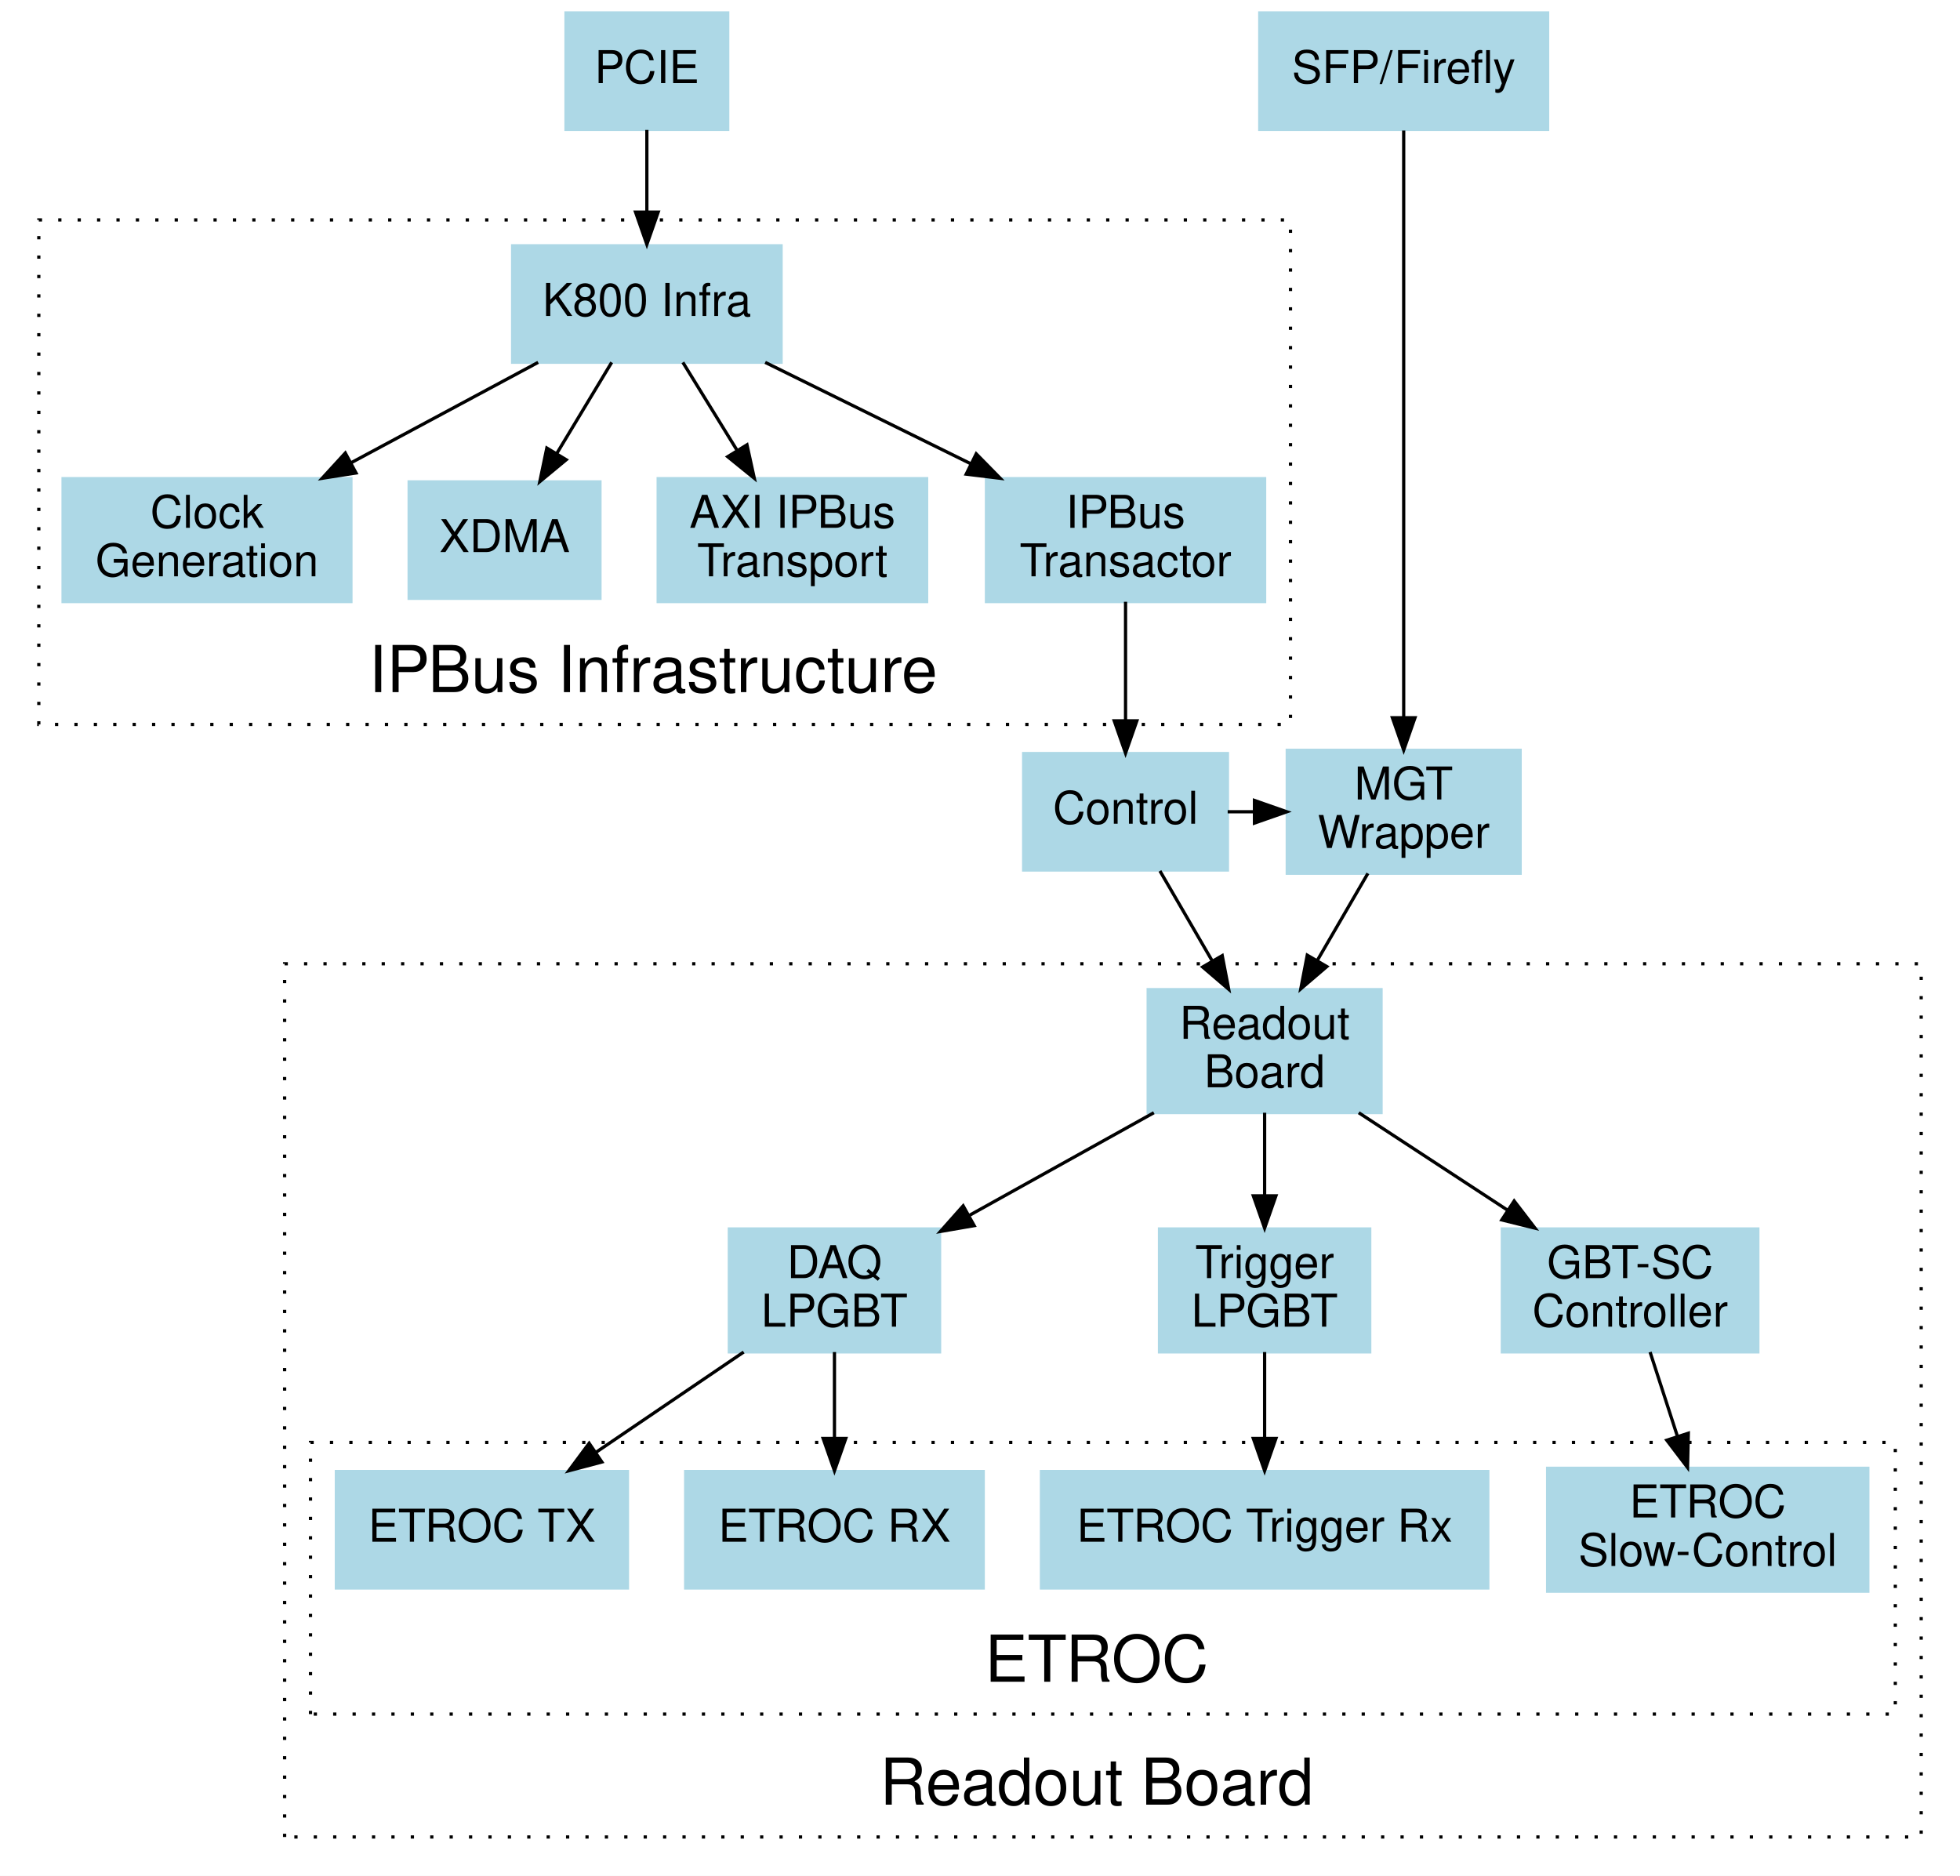
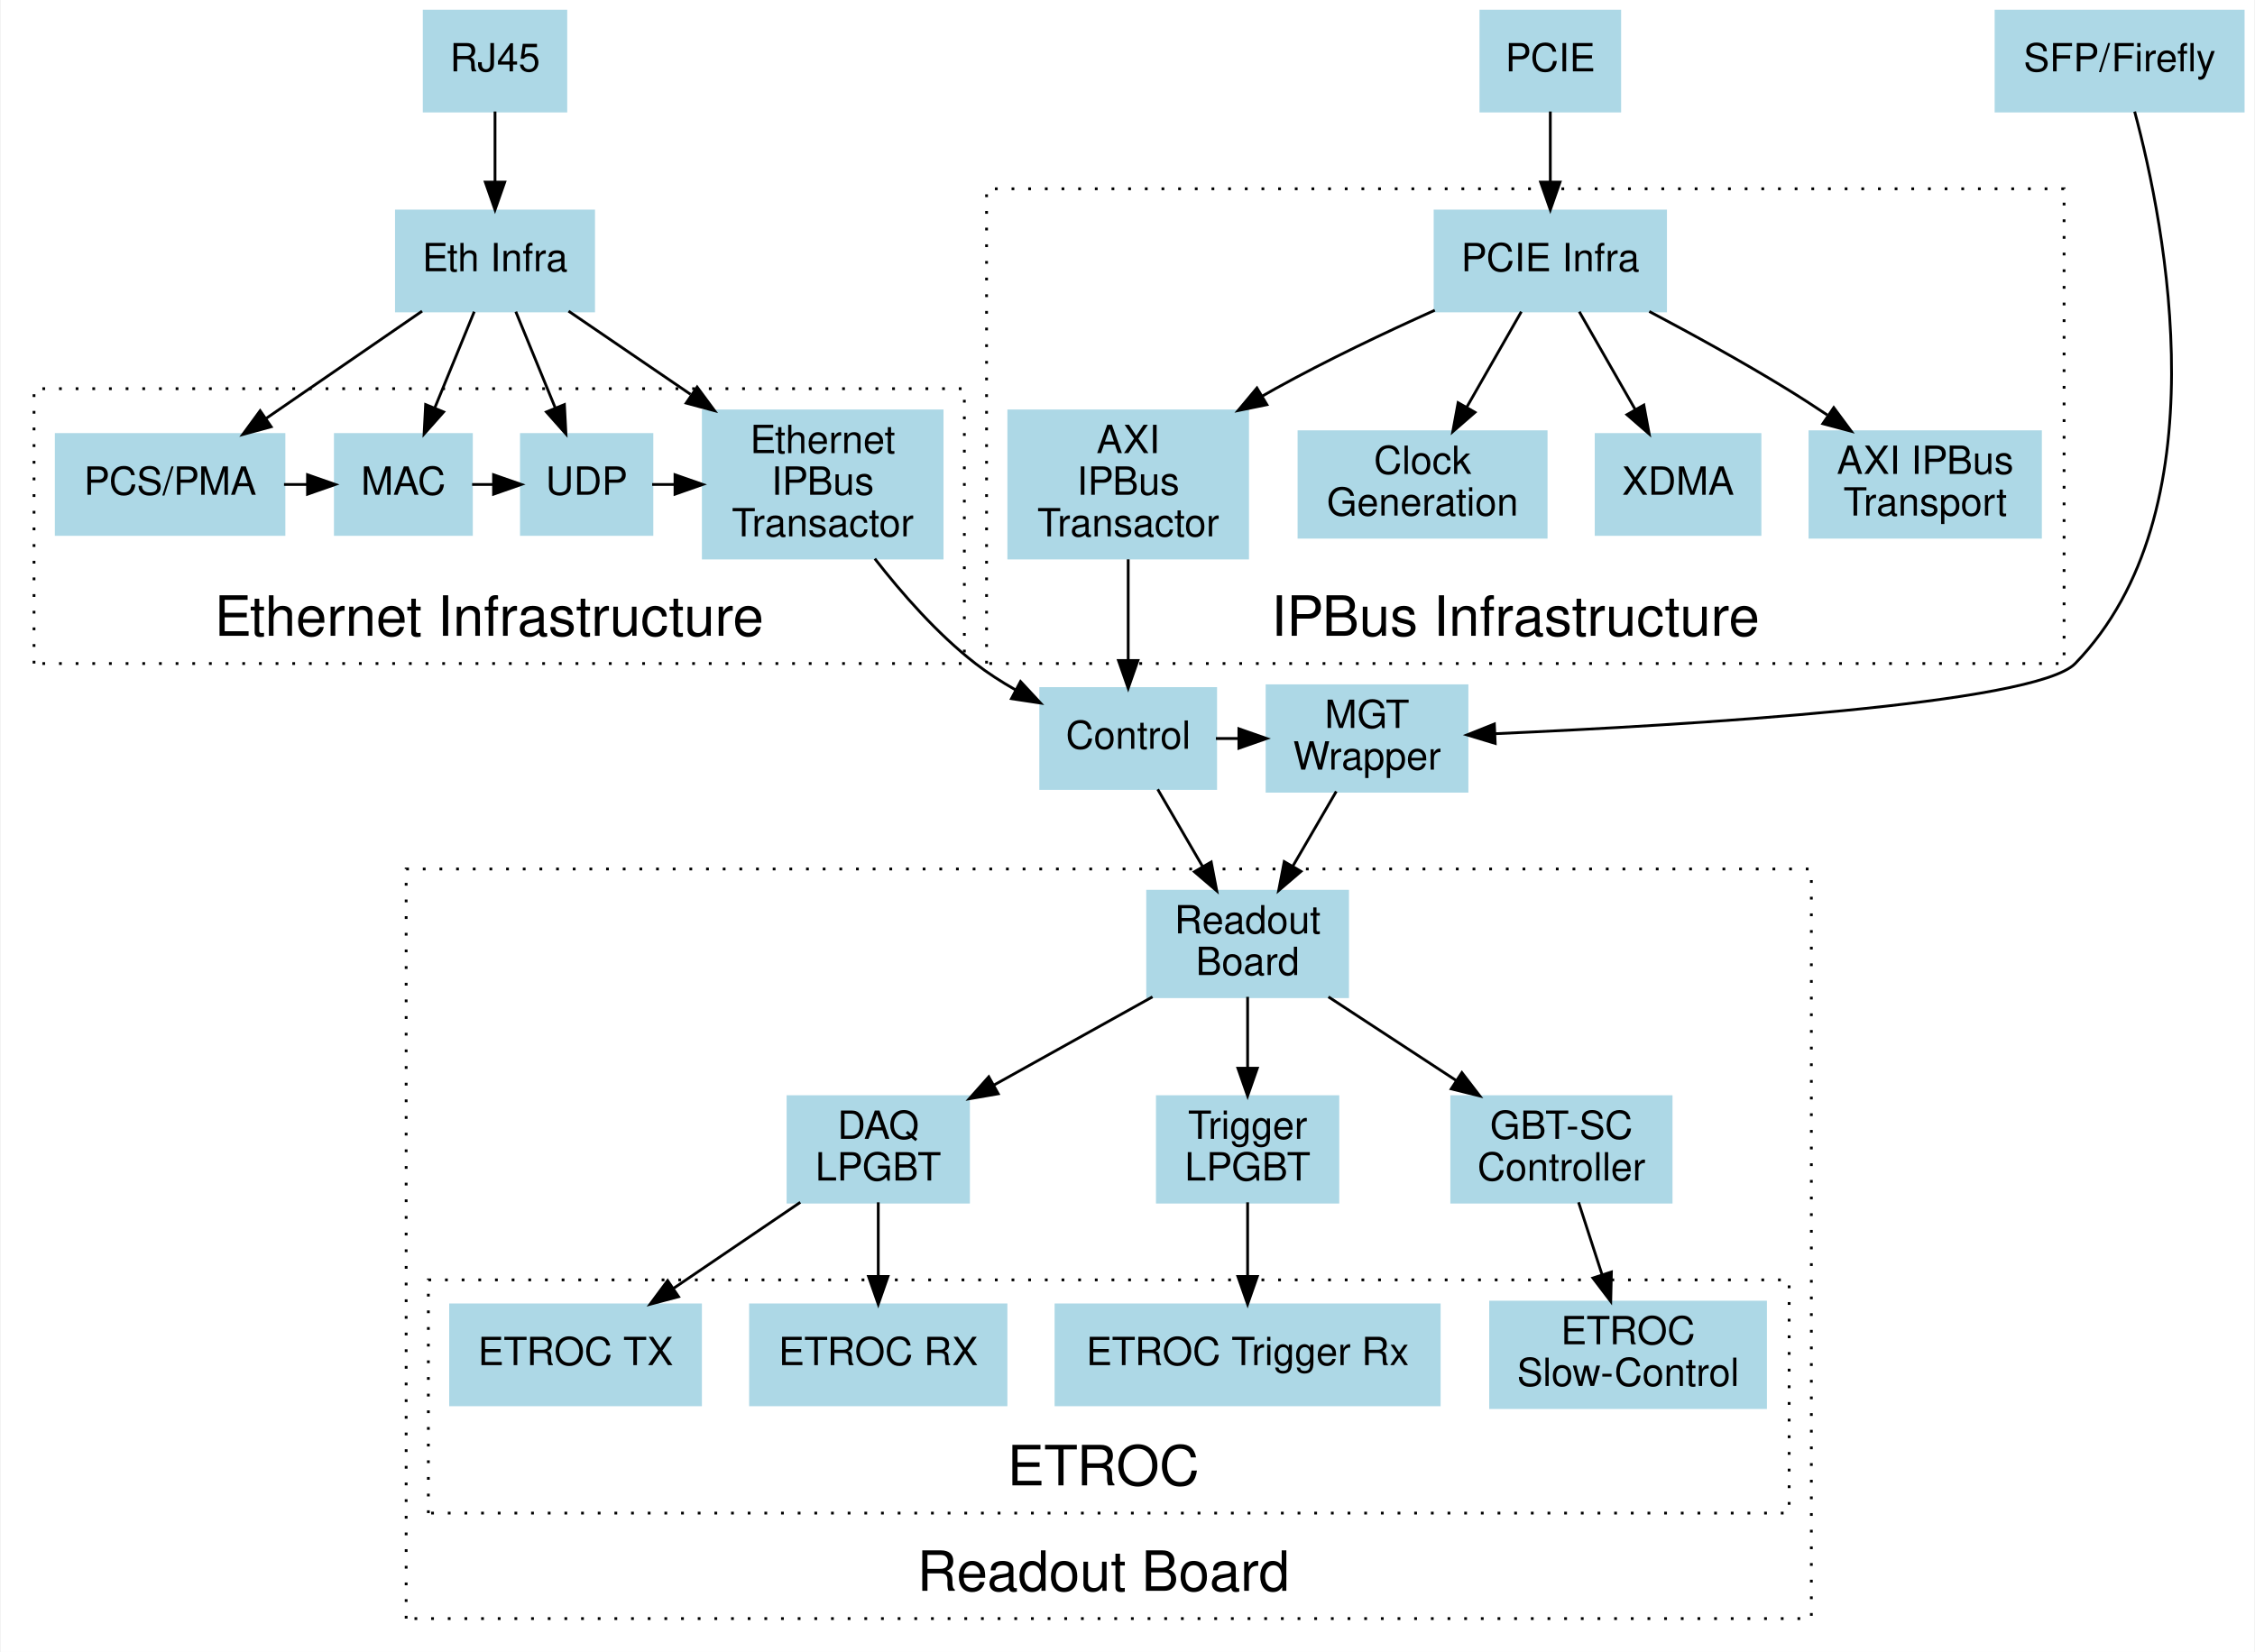
- <svg xmlns="http://www.w3.org/2000/svg" width="606pt" height="580pt" viewBox="0.00 0.00 606.00 580.00">
-   <g id="graph0" class="graph" transform="scale(1 1) rotate(0) translate(4 576)">
-     <polygon fill="#ffffff" stroke="transparent" points="-4,4 -4,-576 602,-576 602,4 -4,4" />
+ <svg xmlns="http://www.w3.org/2000/svg" width="812pt" height="595pt" viewBox="0.00 0.00 811.50 595.00">
+   <g id="graph0" class="graph" transform="scale(1 1) rotate(0) translate(4 591)">
+     <polygon fill="#ffffff" stroke="transparent" points="-4,4 -4,-591 807.5,-591 807.5,4 -4,4" />
    <g id="clust3" class="cluster">
-       <polygon fill="none" stroke="#000000" stroke-dasharray="1,5" points="8,-352 8,-508 395,-508 395,-352 8,-352" />
-       <text text-anchor="start" x="110" y="-362" font-family="Helvetica,sans-Serif" font-size="20.00" fill="#000000">IPBus Infrastructure</text>
+       <polygon fill="none" stroke="#000000" stroke-dasharray="1,5" points="8,-352 8,-451 343,-451 343,-352 8,-352" />
+       <text text-anchor="start" x="73" y="-362" font-family="Helvetica,sans-Serif" font-size="20.00" fill="#000000">Ethernet Infrastructure</text>
    </g>
    <g id="clust5" class="cluster">
-       <polygon fill="none" stroke="#000000" stroke-dasharray="1,5" points="84,-8 84,-278 590,-278 590,-8 84,-8" />
-       <text text-anchor="start" x="268" y="-18" font-family="Helvetica,sans-Serif" font-size="20.00" fill="#000000">Readout Board</text>
+       <polygon fill="none" stroke="#000000" stroke-dasharray="1,5" points="351,-352 351,-523 739,-523 739,-352 351,-352" />
+       <text text-anchor="start" x="453.5" y="-362" font-family="Helvetica,sans-Serif" font-size="20.00" fill="#000000">IPBus Infrastructure</text>
    </g>
    <g id="clust6" class="cluster">
-       <polygon fill="none" stroke="#000000" stroke-dasharray="1,5" points="92,-46 92,-130 582,-130 582,-46 92,-46" />
-       <text text-anchor="start" x="300.5" y="-56" font-family="Helvetica,sans-Serif" font-size="20.00" fill="#000000">ETROC</text>
+       <polygon fill="none" stroke="#000000" stroke-dasharray="1,5" points="142,-8 142,-278 648,-278 648,-8 142,-8" />
+       <text text-anchor="start" x="326" y="-18" font-family="Helvetica,sans-Serif" font-size="20.00" fill="#000000">Readout Board</text>
+     </g>
+     <g id="clust7" class="cluster">
+       <polygon fill="none" stroke="#000000" stroke-dasharray="1,5" points="150,-46 150,-130 640,-130 640,-46 150,-46" />
+       <text text-anchor="start" x="358.5" y="-56" font-family="Helvetica,sans-Serif" font-size="20.00" fill="#000000">ETROC</text>
    </g>
    <g id="node1" class="node">
-       <polygon fill="#add8e6" stroke="#add8e6" points="221,-572 171,-572 171,-536 221,-536 221,-572" />
-       <text text-anchor="middle" x="196" y="-550.3" font-family="Helvetica,sans-Serif" font-size="14.00" fill="#000000">PCIE</text>
+       <polygon fill="#add8e6" stroke="#add8e6" points="803.5,-587 714.5,-587 714.5,-551 803.5,-551 803.5,-587" />
+       <text text-anchor="middle" x="759" y="-565.3" font-family="Helvetica,sans-Serif" font-size="14.00" fill="#000000">SFP/Firefly</text>
+     </g>
+     <g id="node4" class="node">
+       <polygon fill="#add8e6" stroke="#add8e6" points="524,-344 452,-344 452,-306 524,-306 524,-344" />
+       <text text-anchor="middle" x="488" y="-328.8" font-family="Helvetica,sans-Serif" font-size="14.00" fill="#000000">MGT</text>
+       <text text-anchor="middle" x="488" y="-313.8" font-family="Helvetica,sans-Serif" font-size="14.00" fill="#000000">Wrapper</text>
+     </g>
+     <g id="edge16" class="edge">
+       <path fill="none" stroke="#000000" d="M764.417,-550.807C775.563,-509.209 795.827,-406.539 743,-352 728.785,-337.324 603.83,-329.812 534.266,-326.736" />
+       <polygon fill="#000000" stroke="#000000" points="534.154,-323.229 524.014,-326.298 533.855,-330.222 534.154,-323.229" />
    </g>
    <g id="node2" class="node">
-       <polygon fill="#add8e6" stroke="#add8e6" points="237.5,-500 154.5,-500 154.5,-464 237.5,-464 237.5,-500" />
-       <text text-anchor="middle" x="196" y="-478.3" font-family="Helvetica,sans-Serif" font-size="14.00" fill="#000000">K800 Infra</text>
+       <polygon fill="#add8e6" stroke="#add8e6" points="579,-587 529,-587 529,-551 579,-551 579,-587" />
+       <text text-anchor="middle" x="554" y="-565.3" font-family="Helvetica,sans-Serif" font-size="14.00" fill="#000000">PCIE</text>
+     </g>
+     <g id="node12" class="node">
+       <polygon fill="#add8e6" stroke="#add8e6" points="595.5,-515 512.5,-515 512.5,-479 595.5,-479 595.5,-515" />
+       <text text-anchor="middle" x="554" y="-493.3" font-family="Helvetica,sans-Serif" font-size="14.00" fill="#000000">PCIE Infra</text>
+     </g>
+     <g id="edge11" class="edge">
+       <path fill="none" stroke="#000000" d="M554,-550.831C554,-543.131 554,-533.974 554,-525.417" />
+       <polygon fill="#000000" stroke="#000000" points="557.5,-525.413 554,-515.413 550.5,-525.413 557.5,-525.413" />
+     </g>
+     <g id="node3" class="node">
+       <polygon fill="#add8e6" stroke="#add8e6" points="433.5,-343 370.5,-343 370.5,-307 433.5,-307 433.5,-343" />
+       <text text-anchor="middle" x="402" y="-321.3" font-family="Helvetica,sans-Serif" font-size="14.00" fill="#000000">Control</text>
+     </g>
+     <g id="edge9" class="edge">
+       <path fill="none" stroke="#000000" d="M433.578,-325C436.244,-325 438.911,-325 441.577,-325" />
+       <polygon fill="#000000" stroke="#000000" points="441.861,-328.5 451.861,-325 441.86,-321.5 441.861,-328.5" />
+     </g>
+     <g id="node11" class="node">
+       <polygon fill="#add8e6" stroke="#add8e6" points="481,-270 409,-270 409,-232 481,-232 481,-270" />
+       <text text-anchor="middle" x="445" y="-254.8" font-family="Helvetica,sans-Serif" font-size="14.00" fill="#000000">Readout</text>
+       <text text-anchor="middle" x="445" y="-239.8" font-family="Helvetica,sans-Serif" font-size="14.00" fill="#000000">Board</text>
+     </g>
+     <g id="edge10" class="edge">
+       <path fill="none" stroke="#000000" d="M412.629,-306.708C417.479,-298.362 423.33,-288.293 428.716,-279.023" />
+       <polygon fill="#000000" stroke="#000000" points="431.895,-280.519 433.893,-270.114 425.843,-277.002 431.895,-280.519" />
+     </g>
+     <g id="edge17" class="edge">
+       <path fill="none" stroke="#000000" d="M476.926,-305.943C472.149,-297.721 466.465,-287.939 461.226,-278.923" />
+       <polygon fill="#000000" stroke="#000000" points="464.236,-277.137 456.185,-270.25 458.183,-280.654 464.236,-277.137" />
+     </g>
+     <g id="node5" class="node">
+       <polygon fill="#add8e6" stroke="#add8e6" points="199.5,-587 148.5,-587 148.5,-551 199.5,-551 199.5,-587" />
+       <text text-anchor="middle" x="174" y="-565.3" font-family="Helvetica,sans-Serif" font-size="14.00" fill="#000000">RJ45</text>
+     </g>
+     <g id="node6" class="node">
+       <polygon fill="#add8e6" stroke="#add8e6" points="209.5,-515 138.5,-515 138.5,-479 209.5,-479 209.5,-515" />
+       <text text-anchor="middle" x="174" y="-493.3" font-family="Helvetica,sans-Serif" font-size="14.00" fill="#000000">Eth Infra</text>
    </g>
    <g id="edge1" class="edge">
-       <path fill="none" stroke="#000000" d="M196,-535.831C196,-528.131 196,-518.974 196,-510.417" />
-       <polygon fill="#000000" stroke="#000000" points="199.5,-510.413 196,-500.413 192.5,-510.413 199.5,-510.413" />
+       <path fill="none" stroke="#000000" d="M174,-550.831C174,-543.131 174,-533.974 174,-525.417" />
+       <polygon fill="#000000" stroke="#000000" points="177.5,-525.413 174,-515.413 170.5,-525.413 177.5,-525.413" />
    </g>
    <g id="node7" class="node">
-       <polygon fill="#add8e6" stroke="#add8e6" points="104.5,-428 15.5,-428 15.5,-390 104.5,-390 104.5,-428" />
-       <text text-anchor="middle" x="60" y="-412.8" font-family="Helvetica,sans-Serif" font-size="14.00" fill="#000000">Clock</text>
-       <text text-anchor="middle" x="60" y="-397.8" font-family="Helvetica,sans-Serif" font-size="14.00" fill="#000000">Generation</text>
+       <polygon fill="#add8e6" stroke="#add8e6" points="98,-434.5 16,-434.5 16,-398.5 98,-398.5 98,-434.5" />
+       <text text-anchor="middle" x="57" y="-412.8" font-family="Helvetica,sans-Serif" font-size="14.00" fill="#000000">PCS/PMA</text>
+     </g>
+     <g id="edge2" class="edge">
+       <path fill="none" stroke="#000000" d="M147.743,-478.934C131.184,-467.541 109.612,-452.699 91.656,-440.344" />
+       <polygon fill="#000000" stroke="#000000" points="93.392,-437.29 83.169,-434.505 89.424,-443.057 93.392,-437.29" />
+     </g>
+     <g id="node8" class="node">
+       <polygon fill="#add8e6" stroke="#add8e6" points="165.5,-434.5 116.5,-434.5 116.5,-398.5 165.5,-398.5 165.5,-434.5" />
+       <text text-anchor="middle" x="141" y="-412.8" font-family="Helvetica,sans-Serif" font-size="14.00" fill="#000000">MAC</text>
+     </g>
+     <g id="edge3" class="edge">
+       <path fill="none" stroke="#000000" d="M166.512,-478.733C162.335,-468.544 157.046,-455.643 152.369,-444.232" />
+       <polygon fill="#000000" stroke="#000000" points="155.49,-442.62 148.459,-434.694 149.013,-445.275 155.49,-442.62" />
+     </g>
+     <g id="node9" class="node">
+       <polygon fill="#add8e6" stroke="#add8e6" points="230.5,-434.5 183.5,-434.5 183.5,-398.5 230.5,-398.5 230.5,-434.5" />
+       <text text-anchor="middle" x="207" y="-412.8" font-family="Helvetica,sans-Serif" font-size="14.00" fill="#000000">UDP</text>
    </g>
    <g id="edge4" class="edge">
-       <path fill="none" stroke="#000000" d="M162.382,-463.955C144.942,-454.594 123.407,-443.035 104.594,-432.937" />
-       <polygon fill="#000000" stroke="#000000" points="106.074,-429.759 95.608,-428.113 102.763,-435.926 106.074,-429.759" />
-     </g>
-     <g id="node8" class="node">
-       <polygon fill="#add8e6" stroke="#add8e6" points="181.5,-427 122.5,-427 122.5,-391 181.5,-391 181.5,-427" />
-       <text text-anchor="middle" x="152" y="-405.3" font-family="Helvetica,sans-Serif" font-size="14.00" fill="#000000">XDMA</text>
+       <path fill="none" stroke="#000000" d="M181.488,-478.733C185.665,-468.544 190.954,-455.643 195.631,-444.232" />
+       <polygon fill="#000000" stroke="#000000" points="198.987,-445.275 199.541,-434.694 192.51,-442.62 198.987,-445.275" />
+     </g>
+     <g id="node10" class="node">
+       <polygon fill="#add8e6" stroke="#add8e6" points="335,-443 249,-443 249,-390 335,-390 335,-443" />
+       <text text-anchor="middle" x="292" y="-427.8" font-family="Helvetica,sans-Serif" font-size="14.00" fill="#000000">Ethernet</text>
+       <text text-anchor="middle" x="292" y="-412.8" font-family="Helvetica,sans-Serif" font-size="14.00" fill="#000000">IPBus</text>
+       <text text-anchor="middle" x="292" y="-397.8" font-family="Helvetica,sans-Serif" font-size="14.00" fill="#000000">Transactor</text>
    </g>
    <g id="edge5" class="edge">
-       <path fill="none" stroke="#000000" d="M185.124,-463.955C179.994,-455.444 173.769,-445.116 168.106,-435.722" />
-       <polygon fill="#000000" stroke="#000000" points="171.064,-433.848 162.904,-427.09 165.068,-437.462 171.064,-433.848" />
-     </g>
-     <g id="node9" class="node">
-       <polygon fill="#add8e6" stroke="#add8e6" points="282.5,-428 199.5,-428 199.5,-390 282.5,-390 282.5,-428" />
-       <text text-anchor="middle" x="241" y="-412.8" font-family="Helvetica,sans-Serif" font-size="14.00" fill="#000000">AXI IPBus</text>
-       <text text-anchor="middle" x="241" y="-397.8" font-family="Helvetica,sans-Serif" font-size="14.00" fill="#000000">Transport</text>
+       <path fill="none" stroke="#000000" d="M200.482,-478.934C213.432,-470.099 229.423,-459.19 244.396,-448.976" />
+       <polygon fill="#000000" stroke="#000000" points="246.775,-451.589 253.064,-443.063 242.83,-445.807 246.775,-451.589" />
    </g>
    <g id="edge6" class="edge">
-       <path fill="none" stroke="#000000" d="M207.124,-463.955C212.16,-455.785 218.228,-445.941 223.829,-436.856" />
-       <polygon fill="#000000" stroke="#000000" points="226.95,-438.462 229.218,-428.113 220.991,-434.789 226.95,-438.462" />
-     </g>
-     <g id="node10" class="node">
-       <polygon fill="#add8e6" stroke="#add8e6" points="387,-428 301,-428 301,-390 387,-390 387,-428" />
-       <text text-anchor="middle" x="344" y="-412.8" font-family="Helvetica,sans-Serif" font-size="14.00" fill="#000000">IPBus</text>
-       <text text-anchor="middle" x="344" y="-397.8" font-family="Helvetica,sans-Serif" font-size="14.00" fill="#000000">Transactor</text>
+       <path fill="none" stroke="#000000" d="M98.016,-416.5C100.805,-416.5 103.595,-416.5 106.385,-416.5" />
+       <polygon fill="#000000" stroke="#000000" points="106.486,-420 116.486,-416.5 106.485,-413 106.486,-420" />
    </g>
    <g id="edge7" class="edge">
-       <path fill="none" stroke="#000000" d="M232.584,-463.955C251.736,-454.509 275.425,-442.824 296.029,-432.662" />
-       <polygon fill="#000000" stroke="#000000" points="297.831,-435.675 305.251,-428.113 294.734,-429.397 297.831,-435.675" />
-     </g>
-     <g id="node3" class="node">
-       <polygon fill="#add8e6" stroke="#add8e6" points="474.5,-572 385.5,-572 385.5,-536 474.5,-536 474.5,-572" />
-       <text text-anchor="middle" x="430" y="-550.3" font-family="Helvetica,sans-Serif" font-size="14.00" fill="#000000">SFP/Firefly</text>
-     </g>
-     <g id="node5" class="node">
-       <polygon fill="#add8e6" stroke="#add8e6" points="466,-344 394,-344 394,-306 466,-306 466,-344" />
-       <text text-anchor="middle" x="430" y="-328.8" font-family="Helvetica,sans-Serif" font-size="14.00" fill="#000000">MGT</text>
-       <text text-anchor="middle" x="430" y="-313.8" font-family="Helvetica,sans-Serif" font-size="14.00" fill="#000000">Wrapper</text>
+       <path fill="none" stroke="#000000" d="M165.75,-416.5C168.243,-416.5 170.735,-416.5 173.228,-416.5" />
+       <polygon fill="#000000" stroke="#000000" points="173.475,-420 183.475,-416.5 173.475,-413 173.475,-420" />
    </g>
    <g id="edge8" class="edge">
-       <path fill="none" stroke="#000000" d="M430,-535.647C430,-495.981 430,-401.985 430,-354.111" />
-       <polygon fill="#000000" stroke="#000000" points="433.5,-354.083 430,-344.083 426.5,-354.083 433.5,-354.083" />
-     </g>
-     <g id="node4" class="node">
-       <polygon fill="#add8e6" stroke="#add8e6" points="375.5,-343 312.5,-343 312.5,-307 375.5,-307 375.5,-343" />
-       <text text-anchor="middle" x="344" y="-321.3" font-family="Helvetica,sans-Serif" font-size="14.00" fill="#000000">Control</text>
-     </g>
-     <g id="edge2" class="edge">
-       <path fill="none" stroke="#000000" d="M375.578,-325C378.244,-325 380.911,-325 383.577,-325" />
-       <polygon fill="#000000" stroke="#000000" points="383.861,-328.5 393.861,-325 383.86,-321.5 383.861,-328.5" />
-     </g>
-     <g id="node6" class="node">
-       <polygon fill="#add8e6" stroke="#add8e6" points="423,-270 351,-270 351,-232 423,-232 423,-270" />
-       <text text-anchor="middle" x="387" y="-254.8" font-family="Helvetica,sans-Serif" font-size="14.00" fill="#000000">Readout</text>
-       <text text-anchor="middle" x="387" y="-239.8" font-family="Helvetica,sans-Serif" font-size="14.00" fill="#000000">Board</text>
-     </g>
-     <g id="edge3" class="edge">
-       <path fill="none" stroke="#000000" d="M354.629,-306.708C359.479,-298.362 365.33,-288.293 370.716,-279.023" />
-       <polygon fill="#000000" stroke="#000000" points="373.895,-280.519 375.893,-270.114 367.843,-277.002 373.895,-280.519" />
-     </g>
-     <g id="edge9" class="edge">
-       <path fill="none" stroke="#000000" d="M418.926,-305.943C414.149,-297.721 408.465,-287.939 403.226,-278.923" />
-       <polygon fill="#000000" stroke="#000000" points="406.236,-277.137 398.185,-270.25 400.183,-280.654 406.236,-277.137" />
-     </g>
-     <g id="node11" class="node">
-       <polygon fill="#add8e6" stroke="#add8e6" points="286.5,-196 221.5,-196 221.5,-158 286.5,-158 286.5,-196" />
-       <text text-anchor="middle" x="254" y="-180.8" font-family="Helvetica,sans-Serif" font-size="14.00" fill="#000000">DAQ</text>
-       <text text-anchor="middle" x="254" y="-165.8" font-family="Helvetica,sans-Serif" font-size="14.00" fill="#000000">LPGBT</text>
-     </g>
-     <g id="edge10" class="edge">
-       <path fill="none" stroke="#000000" d="M352.749,-231.943C335.287,-222.228 313.911,-210.334 295.518,-200.101" />
-       <polygon fill="#000000" stroke="#000000" points="297.199,-197.03 286.759,-195.227 293.796,-203.147 297.199,-197.03" />
-     </g>
-     <g id="node12" class="node">
-       <polygon fill="#add8e6" stroke="#add8e6" points="419.5,-196 354.5,-196 354.5,-158 419.5,-158 419.5,-196" />
-       <text text-anchor="middle" x="387" y="-180.8" font-family="Helvetica,sans-Serif" font-size="14.00" fill="#000000">Trigger</text>
-       <text text-anchor="middle" x="387" y="-165.8" font-family="Helvetica,sans-Serif" font-size="14.00" fill="#000000">LPGBT</text>
-     </g>
-     <g id="edge11" class="edge">
-       <path fill="none" stroke="#000000" d="M387,-231.943C387,-224.149 387,-214.954 387,-206.338" />
-       <polygon fill="#000000" stroke="#000000" points="390.5,-206.249 387,-196.25 383.5,-206.25 390.5,-206.249" />
+       <path fill="none" stroke="#000000" d="M230.574,-416.5C233.234,-416.5 235.893,-416.5 238.552,-416.5" />
+       <polygon fill="#000000" stroke="#000000" points="238.81,-420 248.81,-416.5 238.81,-413 238.81,-420" />
+     </g>
+     <g id="edge26" class="edge">
+       <path fill="none" stroke="#000000" d="M310.762,-389.766C320.531,-377.191 333.287,-362.654 347,-352 351.41,-348.574 356.324,-345.417 361.351,-342.564" />
+       <polygon fill="#000000" stroke="#000000" points="363.229,-345.53 370.434,-337.763 359.957,-339.341 363.229,-345.53" />
+     </g>
+     <g id="node17" class="node">
+       <polygon fill="#add8e6" stroke="#add8e6" points="344.5,-196 279.5,-196 279.5,-158 344.5,-158 344.5,-196" />
+       <text text-anchor="middle" x="312" y="-180.8" font-family="Helvetica,sans-Serif" font-size="14.00" fill="#000000">DAQ</text>
+       <text text-anchor="middle" x="312" y="-165.8" font-family="Helvetica,sans-Serif" font-size="14.00" fill="#000000">LPGBT</text>
+     </g>
+     <g id="edge18" class="edge">
+       <path fill="none" stroke="#000000" d="M410.749,-231.943C393.287,-222.228 371.911,-210.334 353.518,-200.101" />
+       <polygon fill="#000000" stroke="#000000" points="355.199,-197.03 344.759,-195.227 351.796,-203.147 355.199,-197.03" />
+     </g>
+     <g id="node18" class="node">
+       <polygon fill="#add8e6" stroke="#add8e6" points="477.5,-196 412.5,-196 412.5,-158 477.5,-158 477.5,-196" />
+       <text text-anchor="middle" x="445" y="-180.8" font-family="Helvetica,sans-Serif" font-size="14.00" fill="#000000">Trigger</text>
+       <text text-anchor="middle" x="445" y="-165.8" font-family="Helvetica,sans-Serif" font-size="14.00" fill="#000000">LPGBT</text>
+     </g>
+     <g id="edge19" class="edge">
+       <path fill="none" stroke="#000000" d="M445,-231.943C445,-224.149 445,-214.954 445,-206.338" />
+       <polygon fill="#000000" stroke="#000000" points="448.5,-206.249 445,-196.25 441.5,-206.25 448.5,-206.249" />
+     </g>
+     <g id="node19" class="node">
+       <polygon fill="#add8e6" stroke="#add8e6" points="597.5,-196 518.5,-196 518.5,-158 597.5,-158 597.5,-196" />
+       <text text-anchor="middle" x="558" y="-180.8" font-family="Helvetica,sans-Serif" font-size="14.00" fill="#000000">GBT-SC</text>
+       <text text-anchor="middle" x="558" y="-165.8" font-family="Helvetica,sans-Serif" font-size="14.00" fill="#000000">Controller</text>
+     </g>
+     <g id="edge20" class="edge">
+       <path fill="none" stroke="#000000" d="M474.1,-231.943C488.094,-222.779 505.047,-211.677 520.041,-201.858" />
+       <polygon fill="#000000" stroke="#000000" points="522.157,-204.656 528.606,-196.25 518.322,-198.8 522.157,-204.656" />
    </g>
    <g id="node13" class="node">
-       <polygon fill="#add8e6" stroke="#add8e6" points="539.5,-196 460.5,-196 460.5,-158 539.5,-158 539.5,-196" />
-       <text text-anchor="middle" x="500" y="-180.8" font-family="Helvetica,sans-Serif" font-size="14.00" fill="#000000">GBT-SC</text>
-       <text text-anchor="middle" x="500" y="-165.8" font-family="Helvetica,sans-Serif" font-size="14.00" fill="#000000">Controller</text>
+       <polygon fill="#add8e6" stroke="#add8e6" points="445,-443 359,-443 359,-390 445,-390 445,-443" />
+       <text text-anchor="middle" x="402" y="-427.8" font-family="Helvetica,sans-Serif" font-size="14.00" fill="#000000">AXI</text>
+       <text text-anchor="middle" x="402" y="-412.8" font-family="Helvetica,sans-Serif" font-size="14.00" fill="#000000">IPBus</text>
+       <text text-anchor="middle" x="402" y="-397.8" font-family="Helvetica,sans-Serif" font-size="14.00" fill="#000000">Transactor</text>
    </g>
    <g id="edge12" class="edge">
-       <path fill="none" stroke="#000000" d="M416.1,-231.943C430.094,-222.779 447.047,-211.677 462.041,-201.858" />
-       <polygon fill="#000000" stroke="#000000" points="464.157,-204.656 470.606,-196.25 460.322,-198.8 464.157,-204.656" />
-     </g>
-     <g id="edge17" class="edge">
-       <path fill="none" stroke="#000000" d="M344,-389.939C344,-379.082 344,-365.275 344,-353.186" />
-       <polygon fill="#000000" stroke="#000000" points="347.5,-353.122 344,-343.122 340.5,-353.122 347.5,-353.122" />
+       <path fill="none" stroke="#000000" d="M512.407,-479.258C494.457,-471.199 473.401,-461.196 455,-451 453.481,-450.159 451.948,-449.289 450.408,-448.399" />
+       <polygon fill="#000000" stroke="#000000" points="451.943,-445.24 441.563,-443.117 448.354,-451.249 451.943,-445.24" />
+     </g>
+     <g id="node14" class="node">
+       <polygon fill="#add8e6" stroke="#add8e6" points="552.5,-435.5 463.5,-435.5 463.5,-397.5 552.5,-397.5 552.5,-435.5" />
+       <text text-anchor="middle" x="508" y="-420.3" font-family="Helvetica,sans-Serif" font-size="14.00" fill="#000000">Clock</text>
+       <text text-anchor="middle" x="508" y="-405.3" font-family="Helvetica,sans-Serif" font-size="14.00" fill="#000000">Generation</text>
+     </g>
+     <g id="edge13" class="edge">
+       <path fill="none" stroke="#000000" d="M543.562,-478.733C537.747,-468.558 530.387,-455.678 523.874,-444.279" />
+       <polygon fill="#000000" stroke="#000000" points="526.877,-442.48 518.877,-435.534 520.799,-445.953 526.877,-442.48" />
    </g>
    <g id="node15" class="node">
-       <polygon fill="#add8e6" stroke="#add8e6" points="190,-121 100,-121 100,-85 190,-85 190,-121" />
-       <text text-anchor="middle" x="145" y="-99.3" font-family="Helvetica,sans-Serif" font-size="14.00" fill="#000000">ETROC TX</text>
+       <polygon fill="#add8e6" stroke="#add8e6" points="629.5,-434.5 570.5,-434.5 570.5,-398.5 629.5,-398.5 629.5,-434.5" />
+       <text text-anchor="middle" x="600" y="-412.8" font-family="Helvetica,sans-Serif" font-size="14.00" fill="#000000">XDMA</text>
    </g>
    <g id="edge14" class="edge">
-       <path fill="none" stroke="#000000" d="M225.93,-157.943C212.009,-148.493 195.053,-136.981 180.265,-126.941" />
-       <polygon fill="#000000" stroke="#000000" points="182.087,-123.948 171.848,-121.227 178.155,-129.739 182.087,-123.948" />
+       <path fill="none" stroke="#000000" d="M564.438,-478.733C570.378,-468.338 577.931,-455.12 584.547,-443.543" />
+       <polygon fill="#000000" stroke="#000000" points="587.681,-445.113 589.603,-434.694 581.603,-441.64 587.681,-445.113" />
    </g>
    <g id="node16" class="node">
-       <polygon fill="#add8e6" stroke="#add8e6" points="300,-121 208,-121 208,-85 300,-85 300,-121" />
-       <text text-anchor="middle" x="254" y="-99.3" font-family="Helvetica,sans-Serif" font-size="14.00" fill="#000000">ETROC RX</text>
+       <polygon fill="#add8e6" stroke="#add8e6" points="730.5,-435.5 647.5,-435.5 647.5,-397.5 730.5,-397.5 730.5,-435.5" />
+       <text text-anchor="middle" x="689" y="-420.3" font-family="Helvetica,sans-Serif" font-size="14.00" fill="#000000">AXI IPBus</text>
+       <text text-anchor="middle" x="689" y="-405.3" font-family="Helvetica,sans-Serif" font-size="14.00" fill="#000000">Transport</text>
    </g>
    <g id="edge15" class="edge">
-       <path fill="none" stroke="#000000" d="M254,-157.943C254,-149.817 254,-140.168 254,-131.241" />
-       <polygon fill="#000000" stroke="#000000" points="257.5,-131.227 254,-121.227 250.5,-131.227 257.5,-131.227" />
-     </g>
-     <g id="node17" class="node">
-       <polygon fill="#add8e6" stroke="#add8e6" points="456,-121 318,-121 318,-85 456,-85 456,-121" />
-       <text text-anchor="middle" x="387" y="-99.3" font-family="Helvetica,sans-Serif" font-size="14.00" fill="#000000">ETROC Trigger Rx</text>
-     </g>
-     <g id="edge16" class="edge">
-       <path fill="none" stroke="#000000" d="M387,-157.943C387,-149.817 387,-140.168 387,-131.241" />
-       <polygon fill="#000000" stroke="#000000" points="390.5,-131.227 387,-121.227 383.5,-131.227 390.5,-131.227" />
-     </g>
-     <g id="node14" class="node">
-       <polygon fill="#add8e6" stroke="#add8e6" points="573.5,-122 474.5,-122 474.5,-84 573.5,-84 573.5,-122" />
-       <text text-anchor="middle" x="524" y="-106.8" font-family="Helvetica,sans-Serif" font-size="14.00" fill="#000000">ETROC</text>
-       <text text-anchor="middle" x="524" y="-91.8" font-family="Helvetica,sans-Serif" font-size="14.00" fill="#000000">Slow-Control</text>
-     </g>
-     <g id="edge13" class="edge">
-       <path fill="none" stroke="#000000" d="M506.181,-157.943C508.764,-149.978 511.822,-140.549 514.669,-131.771" />
-       <polygon fill="#000000" stroke="#000000" points="518.001,-132.841 517.757,-122.249 511.342,-130.682 518.001,-132.841" />
+       <path fill="none" stroke="#000000" d="M589.635,-478.815C605.033,-470.676 623.122,-460.735 639,-451 643.833,-448.037 648.84,-444.797 653.736,-441.528" />
+       <polygon fill="#000000" stroke="#000000" points="656.062,-444.179 662.366,-435.664 652.128,-438.389 656.062,-444.179" />
+     </g>
+     <g id="edge25" class="edge">
+       <path fill="none" stroke="#000000" d="M402,-389.542C402,-378.08 402,-364.712 402,-353.126" />
+       <polygon fill="#000000" stroke="#000000" points="405.5,-353.091 402,-343.091 398.5,-353.091 405.5,-353.091" />
+     </g>
+     <g id="node21" class="node">
+       <polygon fill="#add8e6" stroke="#add8e6" points="248,-121 158,-121 158,-85 248,-85 248,-121" />
+       <text text-anchor="middle" x="203" y="-99.3" font-family="Helvetica,sans-Serif" font-size="14.00" fill="#000000">ETROC TX</text>
+     </g>
+     <g id="edge22" class="edge">
+       <path fill="none" stroke="#000000" d="M283.93,-157.943C270.009,-148.493 253.053,-136.981 238.265,-126.941" />
+       <polygon fill="#000000" stroke="#000000" points="240.087,-123.948 229.848,-121.227 236.155,-129.739 240.087,-123.948" />
+     </g>
+     <g id="node22" class="node">
+       <polygon fill="#add8e6" stroke="#add8e6" points="358,-121 266,-121 266,-85 358,-85 358,-121" />
+       <text text-anchor="middle" x="312" y="-99.3" font-family="Helvetica,sans-Serif" font-size="14.00" fill="#000000">ETROC RX</text>
+     </g>
+     <g id="edge23" class="edge">
+       <path fill="none" stroke="#000000" d="M312,-157.943C312,-149.817 312,-140.168 312,-131.241" />
+       <polygon fill="#000000" stroke="#000000" points="315.5,-131.227 312,-121.227 308.5,-131.227 315.5,-131.227" />
+     </g>
+     <g id="node23" class="node">
+       <polygon fill="#add8e6" stroke="#add8e6" points="514,-121 376,-121 376,-85 514,-85 514,-121" />
+       <text text-anchor="middle" x="445" y="-99.3" font-family="Helvetica,sans-Serif" font-size="14.00" fill="#000000">ETROC Trigger Rx</text>
+     </g>
+     <g id="edge24" class="edge">
+       <path fill="none" stroke="#000000" d="M445,-157.943C445,-149.817 445,-140.168 445,-131.241" />
+       <polygon fill="#000000" stroke="#000000" points="448.5,-131.227 445,-121.227 441.5,-131.227 448.5,-131.227" />
+     </g>
+     <g id="node20" class="node">
+       <polygon fill="#add8e6" stroke="#add8e6" points="631.5,-122 532.5,-122 532.5,-84 631.5,-84 631.5,-122" />
+       <text text-anchor="middle" x="582" y="-106.8" font-family="Helvetica,sans-Serif" font-size="14.00" fill="#000000">ETROC</text>
+       <text text-anchor="middle" x="582" y="-91.8" font-family="Helvetica,sans-Serif" font-size="14.00" fill="#000000">Slow-Control</text>
+     </g>
+     <g id="edge21" class="edge">
+       <path fill="none" stroke="#000000" d="M564.181,-157.943C566.764,-149.978 569.822,-140.549 572.669,-131.771" />
+       <polygon fill="#000000" stroke="#000000" points="576.001,-132.841 575.757,-122.249 569.342,-130.682 576.001,-132.841" />
    </g>
  </g>
</svg>
